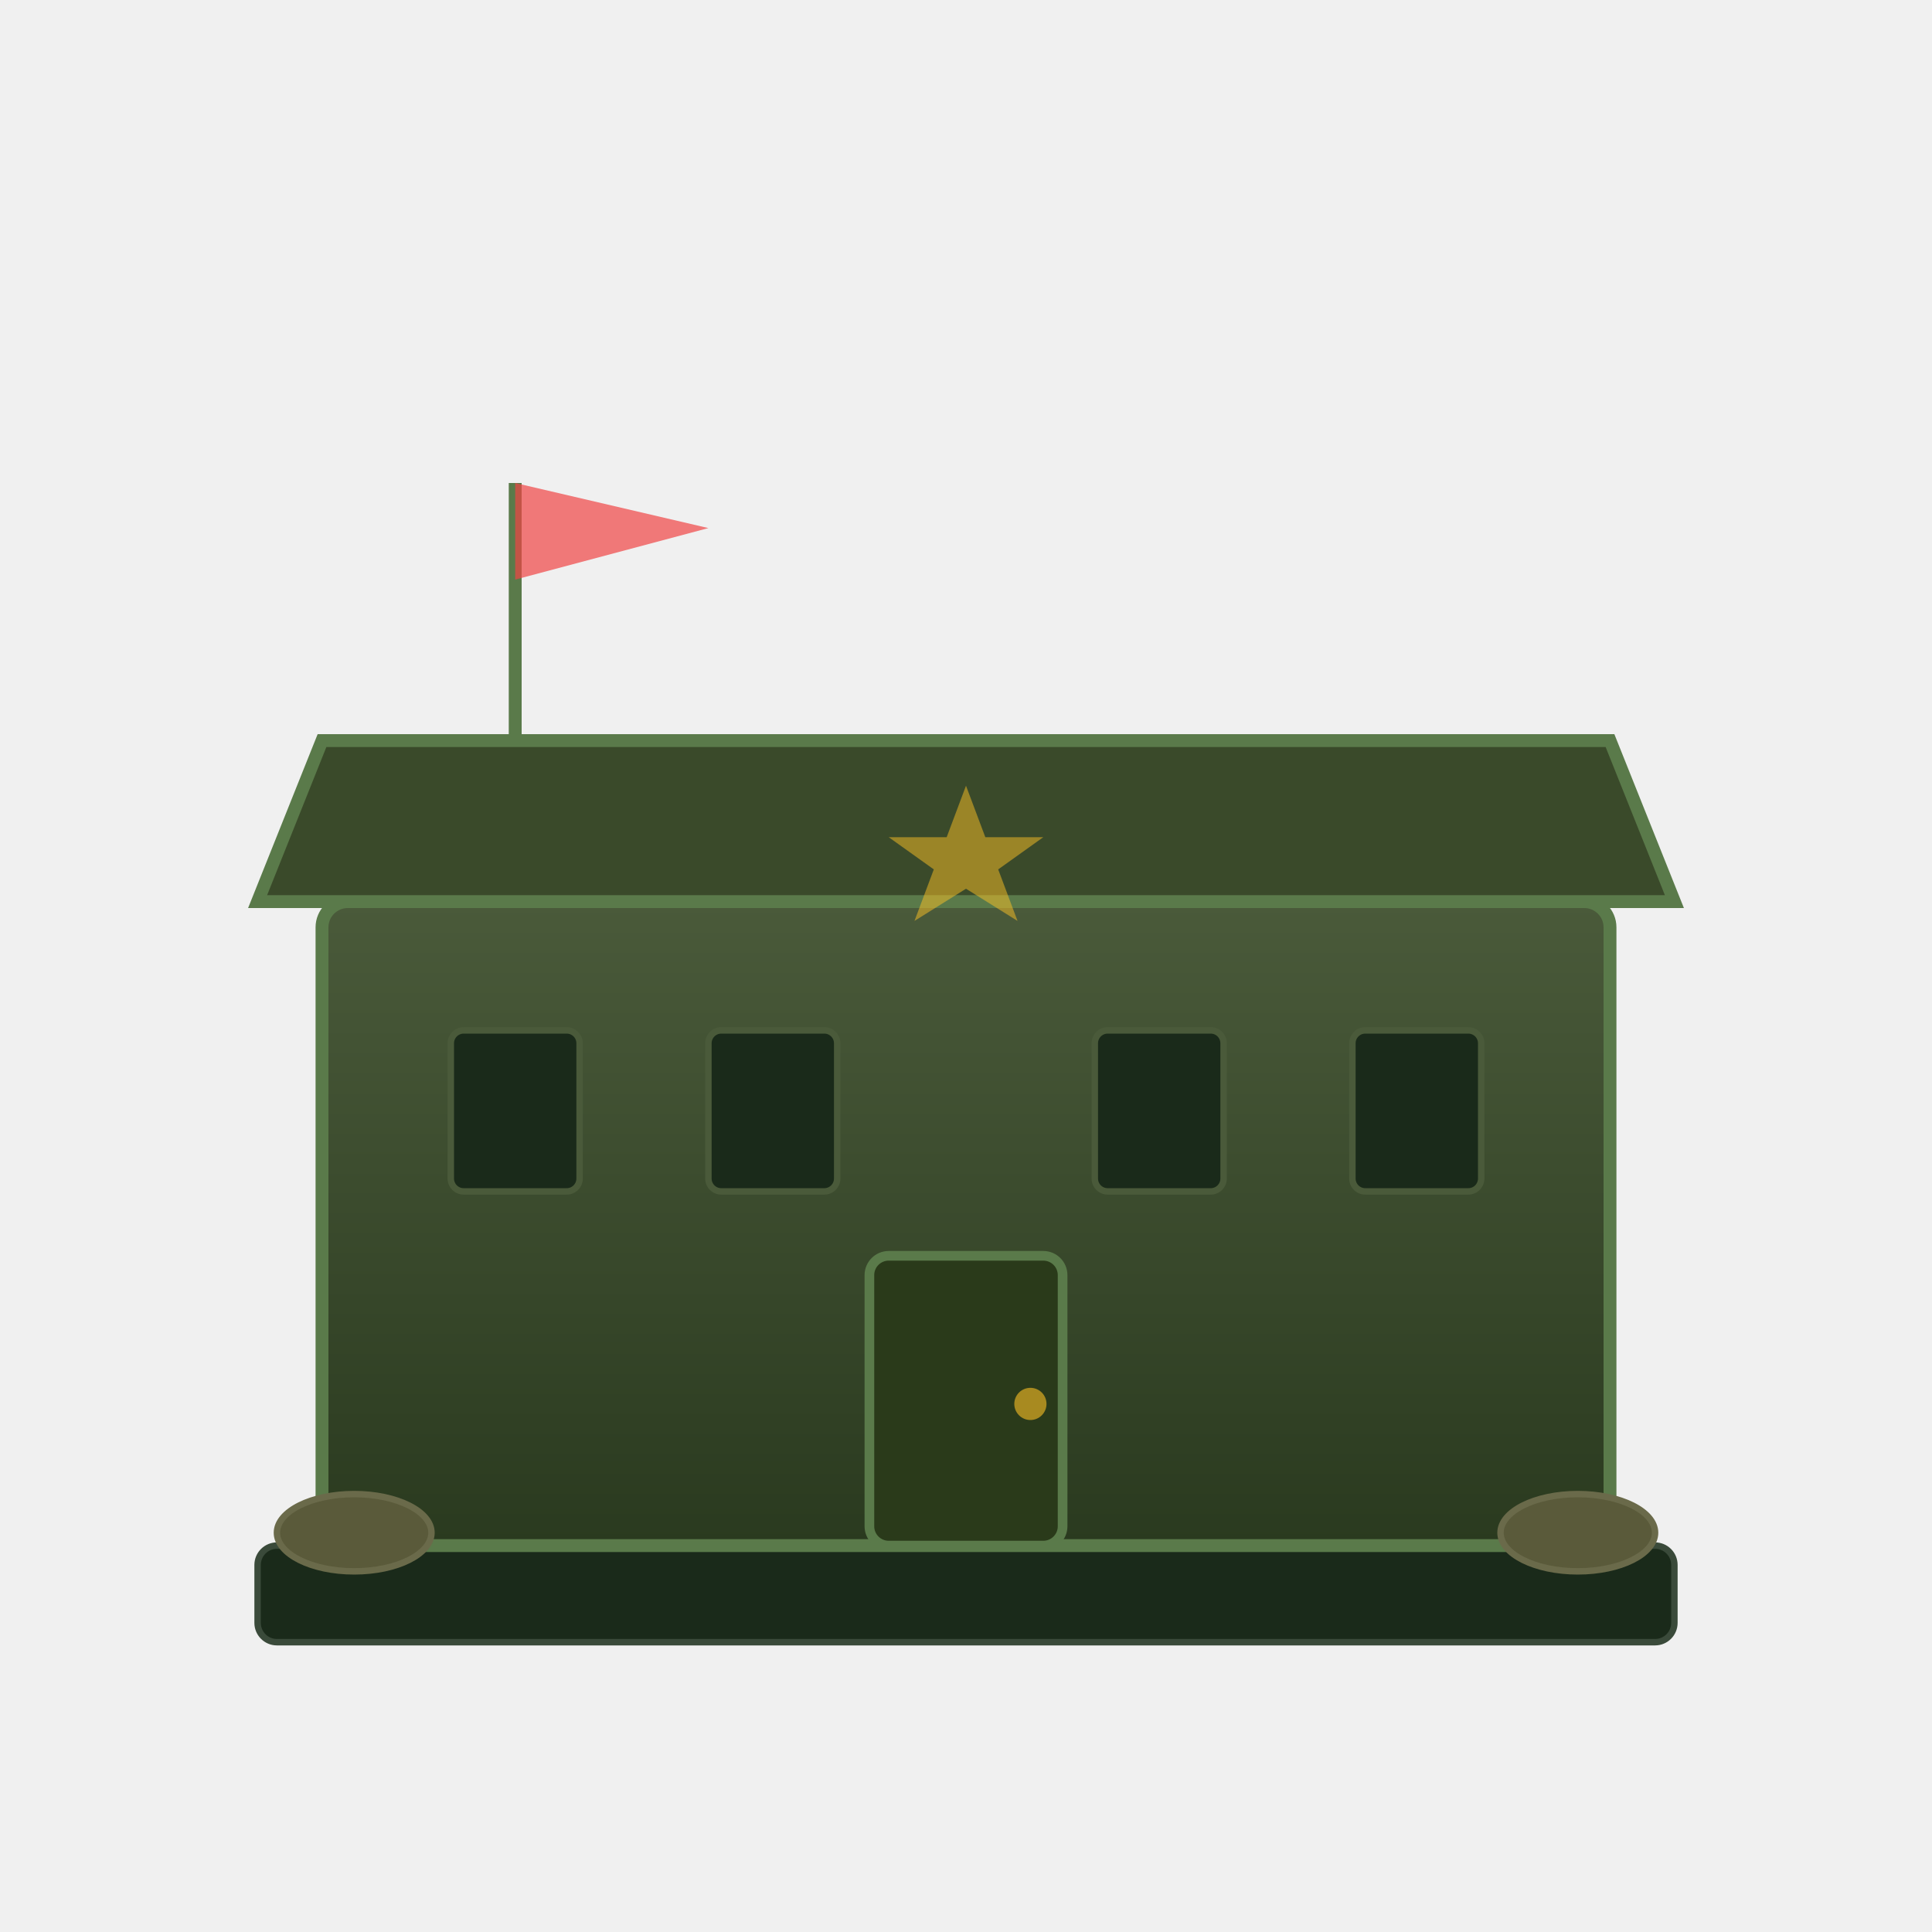
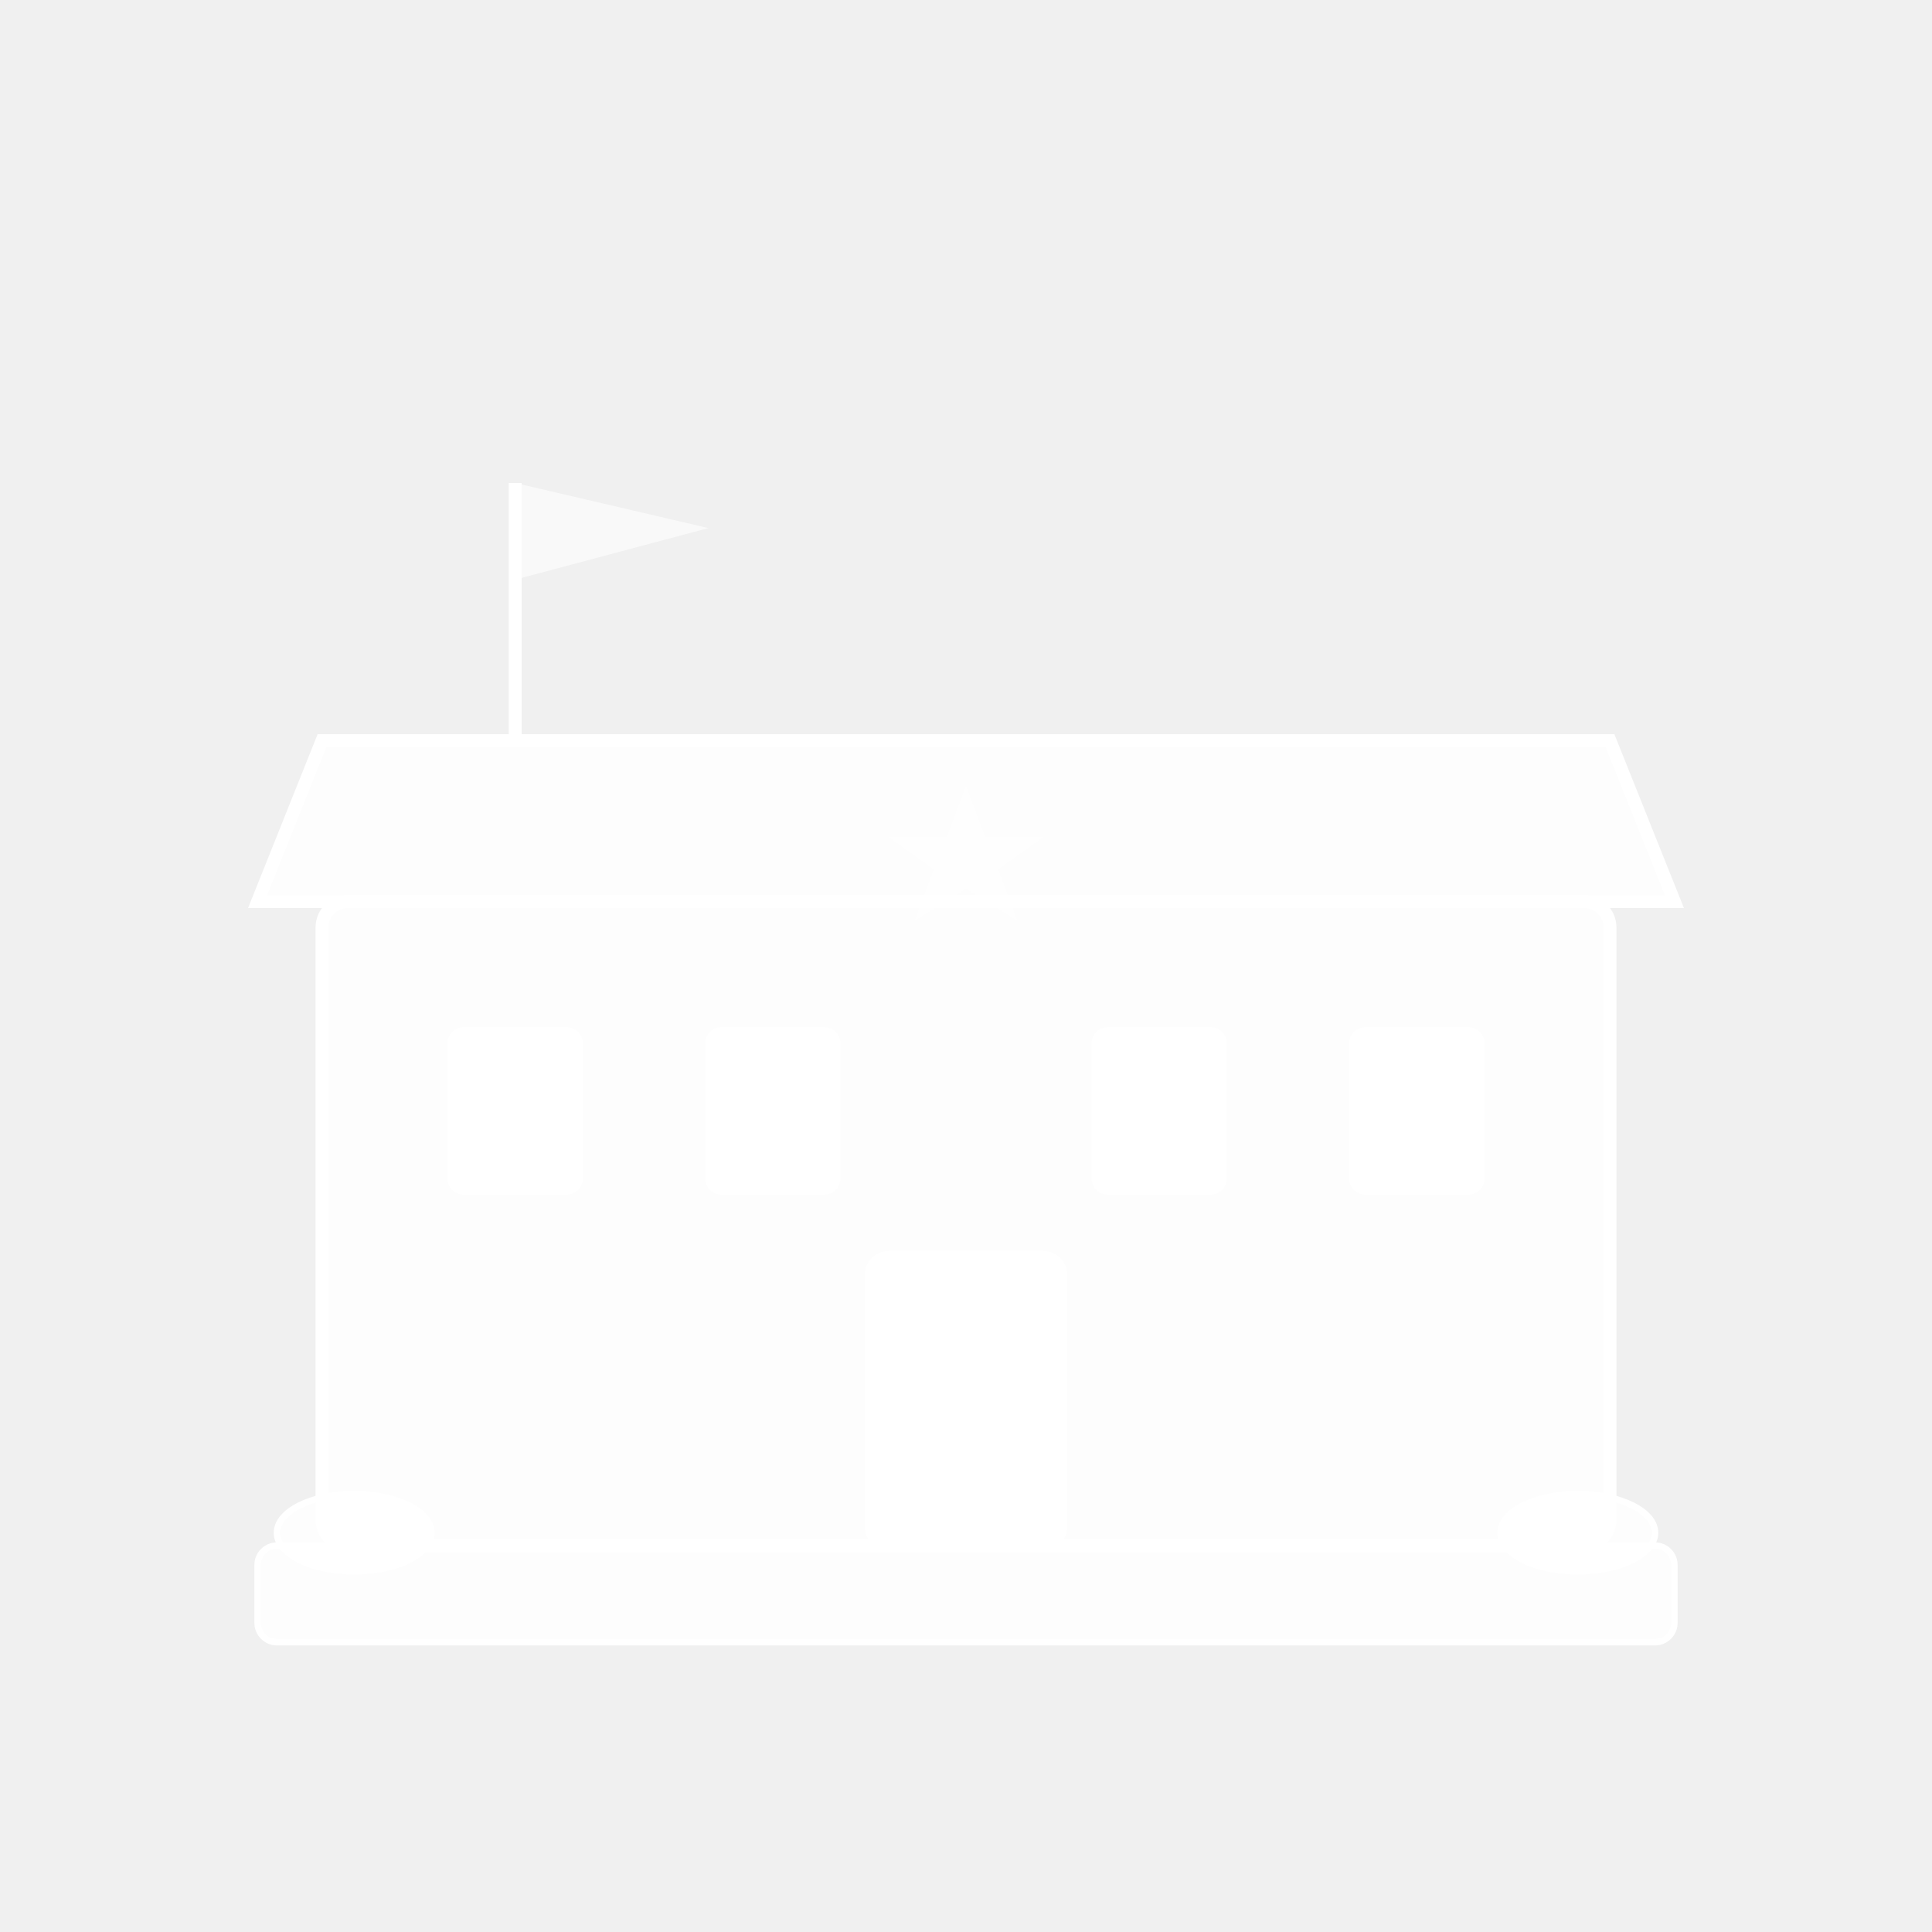
- <svg xmlns="http://www.w3.org/2000/svg" viewBox="0 0 300 300">
-   <defs>
-     <linearGradient id="brg" x1="0" y1="0" x2="0" y2="1">
-       <stop offset="0%" stop-color="#4a5a3a" />
-       <stop offset="100%" stop-color="#2a3a1f" />
-     </linearGradient>
-   </defs>
-   <rect x="40" y="240" width="220" height="15" rx="3" fill="#1a2a1a" stroke="#3a4a3a" stroke-width="1" />
-   <rect x="50" y="140" width="200" height="100" rx="4" fill="url(#brg)" stroke="#5a7a4a" stroke-width="2" />
-   <polygon points="40,140 260,140 250,115 50,115" fill="#3a4a2a" stroke="#5a7a4a" stroke-width="2" />
-   <rect x="70" y="160" width="20" height="25" rx="2" fill="#1a2a1a" stroke="#4a5a3a" stroke-width="1" />
-   <rect x="110" y="160" width="20" height="25" rx="2" fill="#1a2a1a" stroke="#4a5a3a" stroke-width="1" />
-   <rect x="170" y="160" width="20" height="25" rx="2" fill="#1a2a1a" stroke="#4a5a3a" stroke-width="1" />
-   <rect x="210" y="160" width="20" height="25" rx="2" fill="#1a2a1a" stroke="#4a5a3a" stroke-width="1" />
-   <rect x="135" y="195" width="30" height="45" rx="3" fill="#2a3a1a" stroke="#5a7a4a" stroke-width="1.5" />
-   <circle cx="160" cy="218" r="2.5" fill="#fbbf24" opacity="0.6" />
-   <line x1="80" y1="115" x2="80" y2="75" stroke="#5a7a4a" stroke-width="2" />
-   <polygon points="80,75 110,82 80,90" fill="#ef4444" opacity="0.7" />
-   <polygon points="150,122 153,130 162,130 155,135 158,143 150,138 142,143 145,135 138,130 147,130" fill="#fbbf24" opacity="0.5" />
-   <ellipse cx="55" cy="238" rx="12" ry="6" fill="#5a5a3a" stroke="#6a6a4a" stroke-width="1" />
-   <ellipse cx="245" cy="238" rx="12" ry="6" fill="#5a5a3a" stroke="#6a6a4a" stroke-width="1" />
+ <svg xmlns="http://www.w3.org/2000/svg" viewBox="0 0 300 300" fill-opacity="0.85">
+   <rect x="40" y="240" width="220" height="15" rx="3" fill="#ffffff" stroke="#ffffff" stroke-width="1" />
+   <rect x="50" y="140" width="200" height="100" rx="4" fill="#ffffff" stroke="#ffffff" stroke-width="2" />
+   <polygon points="40,140 260,140 250,115 50,115" fill="#ffffff" stroke="#ffffff" stroke-width="2" />
+   <rect x="70" y="160" width="20" height="25" rx="2" fill="#ffffff" stroke="#ffffff" stroke-width="1" />
+   <rect x="110" y="160" width="20" height="25" rx="2" fill="#ffffff" stroke="#ffffff" stroke-width="1" />
+   <rect x="170" y="160" width="20" height="25" rx="2" fill="#ffffff" stroke="#ffffff" stroke-width="1" />
+   <rect x="210" y="160" width="20" height="25" rx="2" fill="#ffffff" stroke="#ffffff" stroke-width="1" />
+   <rect x="135" y="195" width="30" height="45" rx="3" fill="#ffffff" stroke="#ffffff" stroke-width="1.5" />
+   <circle cx="160" cy="218" r="2.5" fill="#ffffff" opacity="0.6" />
+   <line x1="80" y1="115" x2="80" y2="75" stroke="#ffffff" stroke-width="2" />
+   <polygon points="80,75 110,82 80,90" fill="#ffffff" opacity="0.7" />
+   <polygon points="150,122 153,130 162,130 155,135 158,143 150,138 142,143 145,135 138,130 147,130" fill="#ffffff" opacity="0.5" />
+   <ellipse cx="55" cy="238" rx="12" ry="6" fill="#ffffff" stroke="#ffffff" stroke-width="1" />
+   <ellipse cx="245" cy="238" rx="12" ry="6" fill="#ffffff" stroke="#ffffff" stroke-width="1" />
</svg>
